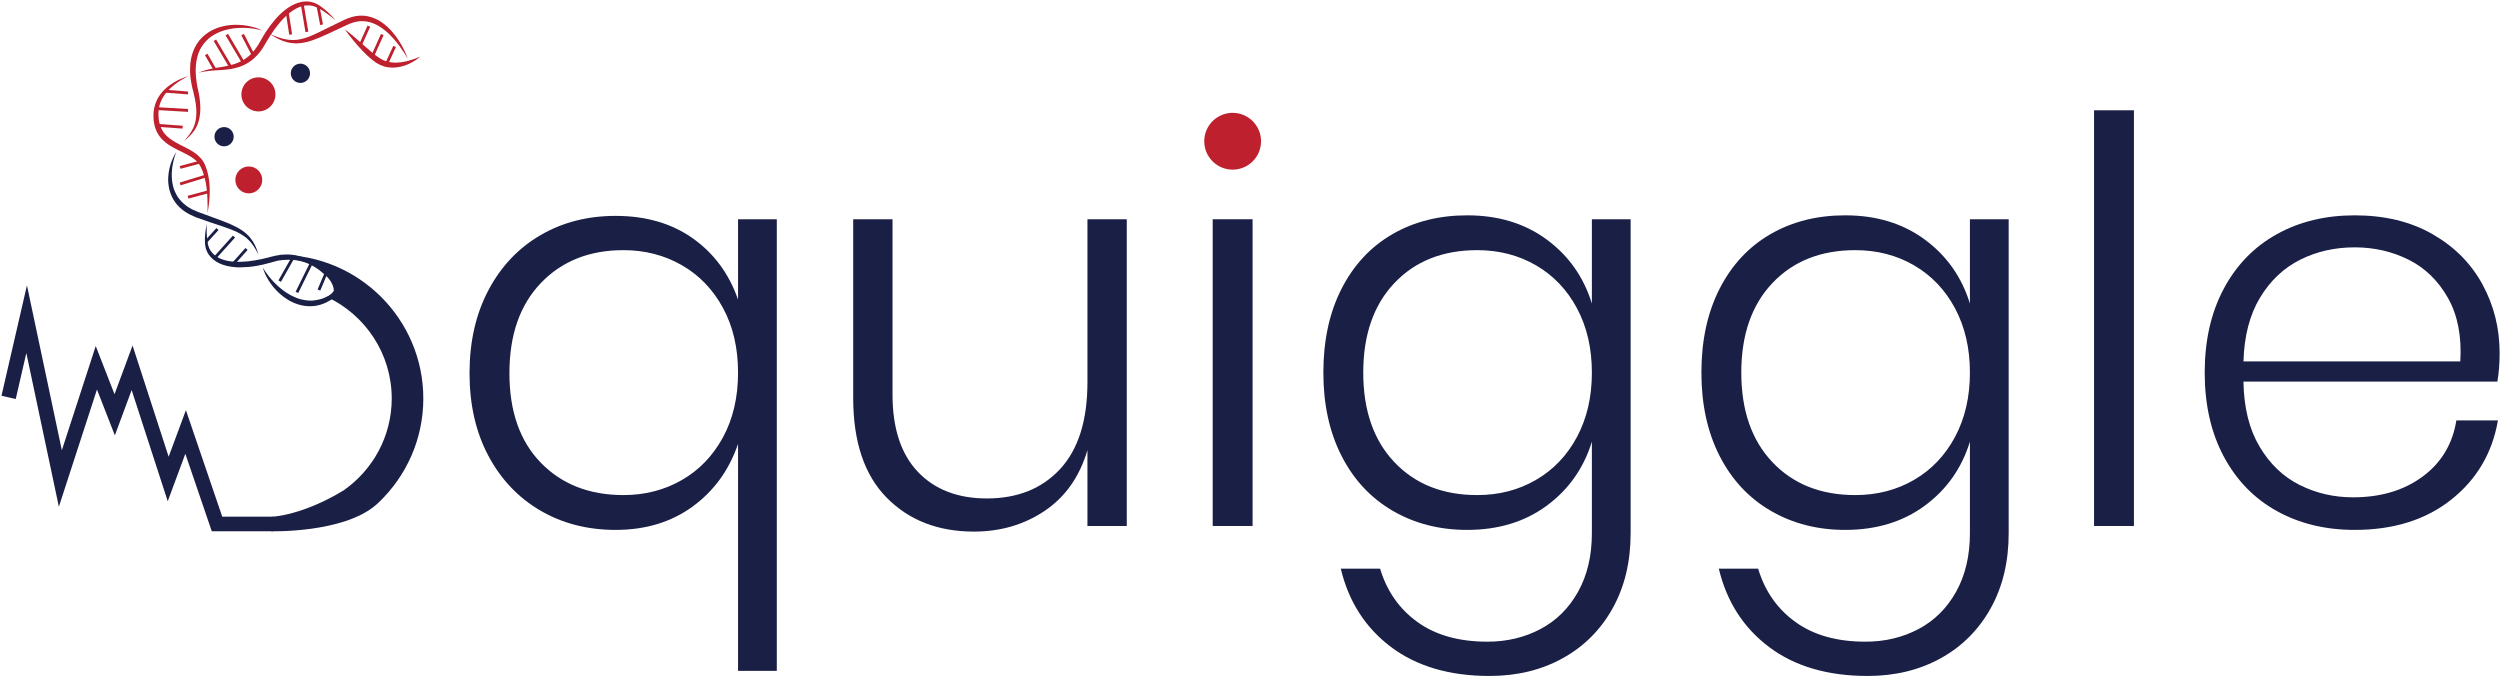
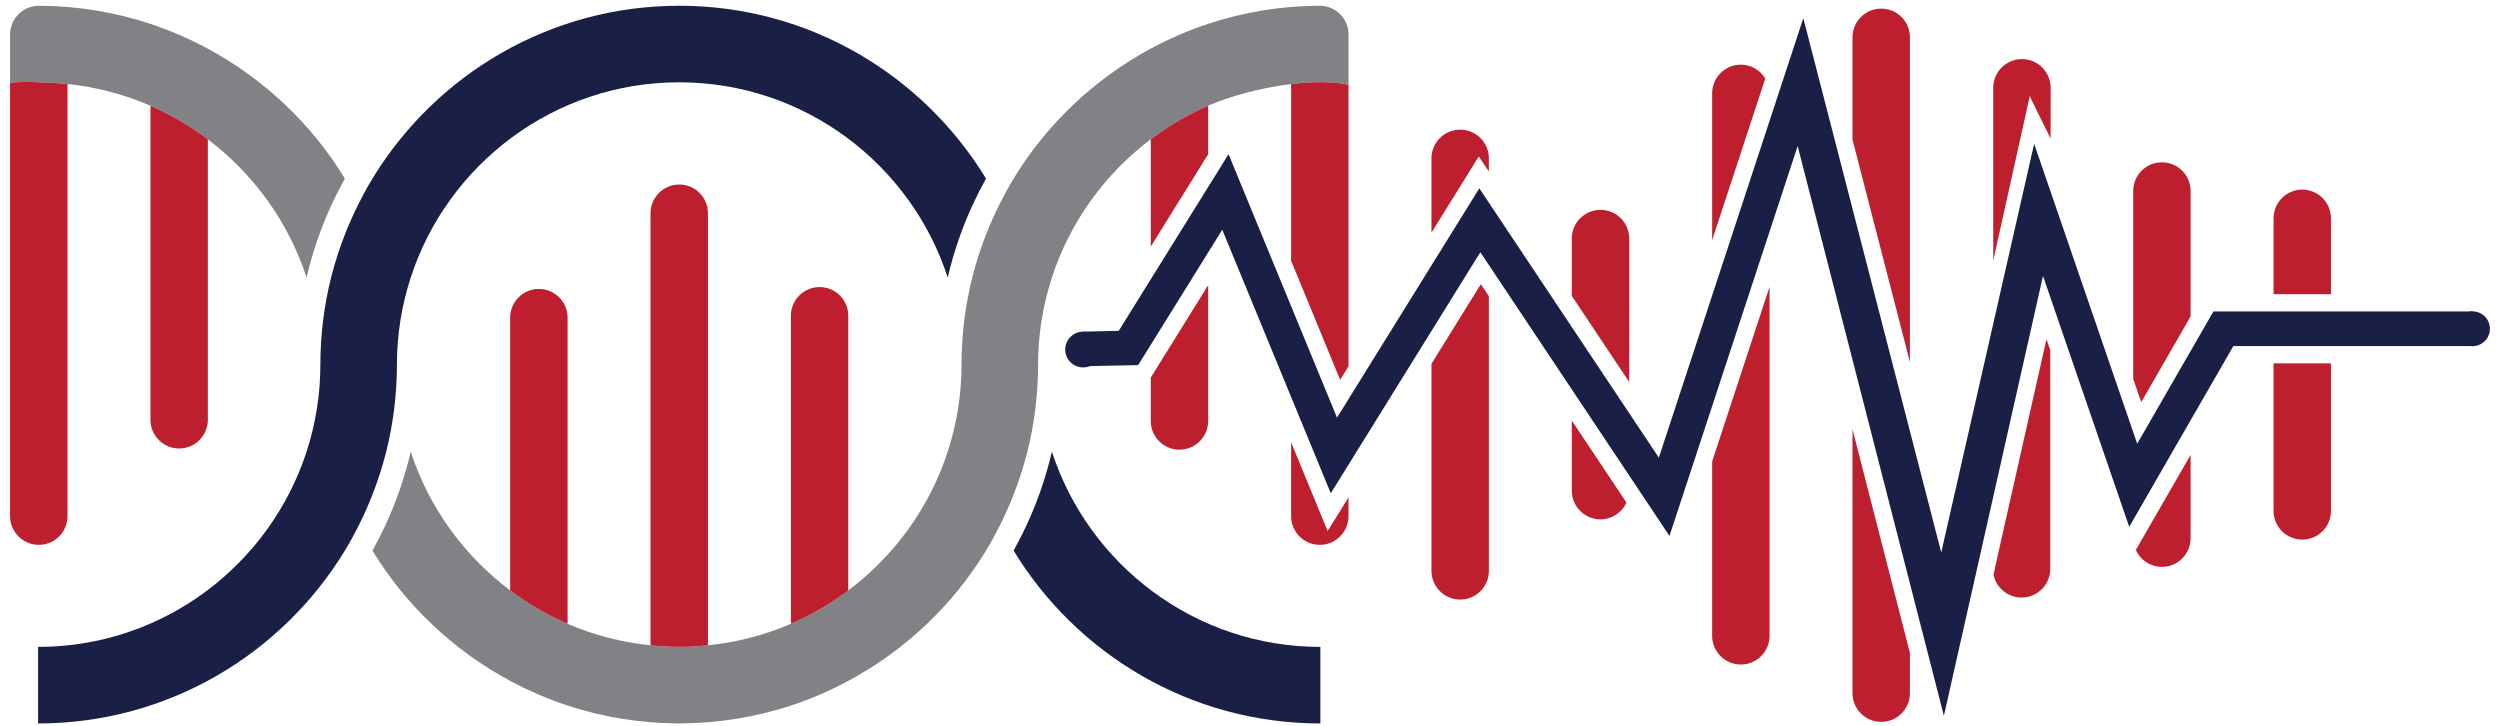
- <svg xmlns="http://www.w3.org/2000/svg" width="513px" height="139px" viewBox="0 0 513 139" version="1.1">
+ <svg xmlns="http://www.w3.org/2000/svg" width="217px" height="63px" viewBox="0 0 217 63" version="1.1">
  <defs />
  <g id="Page-1" stroke="none" stroke-width="1" fill="none" fill-rule="evenodd">
-     <g id="Clipped" transform="translate(-83, -160)">
-       <g id="Group" transform="translate(83, 160)">
-         <path d="M110.988,58.076 C106.682,62.571 104.533,68.737 104.533,76.576 C104.533,84.414 106.682,90.544 110.988,94.962 C115.29,99.381 120.938,101.589 127.932,101.589 C132.312,101.589 136.289,100.571 139.861,98.534 C143.435,96.5 146.259,93.579 148.335,89.774 C150.41,85.972 151.447,81.532 151.447,76.461 C151.447,71.389 150.41,66.949 148.335,63.146 C146.259,59.342 143.435,56.424 139.861,54.387 C136.289,52.351 132.312,51.332 127.932,51.332 C120.938,51.332 115.29,53.58 110.988,58.076 Z M142.168,48.911 C146.508,51.985 149.602,56.174 151.447,61.474 L151.447,44.992 L159.4,44.992 L159.4,137.668 L151.447,137.668 L151.447,91.099 C149.602,96.481 146.49,100.765 142.111,103.953 C137.73,107.142 132.465,108.736 126.318,108.736 C120.555,108.736 115.406,107.411 110.872,104.76 C106.338,102.108 102.783,98.362 100.211,93.52 C97.634,88.679 96.348,83.031 96.348,76.576 C96.348,70.121 97.634,64.454 100.211,59.572 C102.783,54.694 106.338,50.928 110.872,48.277 C115.406,45.625 120.555,44.3 126.318,44.3 C132.543,44.3 137.825,45.838 142.168,48.911 Z" id="Shape" fill="#1A1F46" />
-         <path d="M231.213,44.992 L231.213,107.93 L223.143,107.93 L223.143,92.368 C221.529,97.825 218.608,101.975 214.383,104.817 C210.156,107.661 205.315,109.082 199.859,109.082 C192.483,109.082 186.506,106.757 181.934,102.108 C177.361,97.459 175.076,90.638 175.076,81.647 L175.076,44.992 L183.145,44.992 L183.145,80.957 C183.145,87.873 184.875,93.158 188.332,96.805 C191.79,100.456 196.516,102.281 202.51,102.281 C208.811,102.281 213.824,100.263 217.553,96.228 C221.278,92.194 223.143,86.26 223.143,78.421 L223.143,44.992 L231.213,44.992 Z" id="Shape" fill="#1A1F46" />
-         <polygon id="Shape" fill="#1A1F46" points="257.03 107.93 248.846 107.93 248.846 44.992 257.03 44.992" />
-         <path d="M286.136,58.076 C281.871,62.571 279.739,68.699 279.739,76.461 C279.739,84.223 281.871,90.349 286.136,94.846 C290.401,99.341 296.067,101.589 303.137,101.589 C307.594,101.589 311.611,100.553 315.184,98.476 C318.757,96.403 321.561,93.463 323.598,89.659 C325.633,85.855 326.653,81.456 326.653,76.461 C326.653,71.467 325.633,67.066 323.598,63.262 C321.561,59.459 318.757,56.517 315.184,54.443 C311.611,52.369 307.594,51.332 303.137,51.332 C296.067,51.332 290.401,53.58 286.136,58.076 Z M317.373,49.141 C321.869,52.447 324.961,56.826 326.653,62.283 L326.653,44.992 L334.606,44.992 L334.606,109.427 C334.606,115.265 333.377,120.396 330.916,124.816 C328.457,129.234 325.039,132.654 320.658,135.074 C316.278,137.496 311.282,138.707 305.674,138.707 C297.449,138.707 290.707,136.725 285.444,132.77 C280.18,128.81 276.742,123.45 275.127,116.689 L283.197,116.689 C284.578,121.3 287.133,124.95 290.862,127.639 C294.588,130.329 299.371,131.673 305.213,131.673 C309.207,131.673 312.838,130.81 316.106,129.081 C319.369,127.352 321.945,124.797 323.828,121.416 C325.71,118.032 326.653,114.038 326.653,109.427 L326.653,90.639 C324.961,96.096 321.869,100.476 317.373,103.779 C312.878,107.085 307.441,108.736 301.063,108.736 C295.375,108.736 290.285,107.431 285.789,104.817 C281.294,102.205 277.797,98.46 275.301,93.579 C272.801,88.699 271.553,82.993 271.553,76.461 C271.553,69.851 272.801,64.109 275.301,59.227 C277.797,54.348 281.275,50.622 285.732,48.047 C290.188,45.472 295.299,44.185 301.063,44.185 C307.441,44.185 312.878,45.838 317.373,49.141 Z" id="Shape" fill="#1A1F46" />
-         <path d="M363.709,58.076 C359.444,62.571 357.313,68.699 357.313,76.461 C357.313,84.223 359.444,90.349 363.709,94.846 C367.975,99.341 373.641,101.589 380.712,101.589 C385.168,101.589 389.184,100.553 392.757,98.476 C396.33,96.403 399.135,93.463 401.172,89.659 C403.207,85.855 404.227,81.456 404.227,76.461 C404.227,71.467 403.207,67.066 401.172,63.262 C399.135,59.459 396.33,56.517 392.757,54.443 C389.184,52.369 385.168,51.332 380.712,51.332 C373.641,51.332 367.975,53.58 363.709,58.076 Z M394.947,49.141 C399.442,52.447 402.535,56.826 404.227,62.283 L404.227,44.992 L412.18,44.992 L412.18,109.427 C412.18,115.265 410.949,120.396 408.491,124.816 C406.03,129.234 402.612,132.654 398.232,135.074 C393.852,137.496 388.855,138.707 383.248,138.707 C375.024,138.707 368.28,136.725 363.018,132.77 C357.754,128.81 354.314,123.45 352.701,116.689 L360.77,116.689 C362.153,121.3 364.707,124.95 368.436,127.639 C372.162,130.329 376.945,131.673 382.785,131.673 C386.781,131.673 390.412,130.81 393.68,129.081 C396.944,127.352 399.519,124.797 401.402,121.416 C403.284,118.032 404.227,114.038 404.227,109.427 L404.227,90.639 C402.535,96.096 399.442,100.476 394.947,103.779 C390.452,107.085 385.014,108.736 378.637,108.736 C372.949,108.736 367.859,107.431 363.363,104.817 C358.869,102.205 355.371,98.46 352.873,93.579 C350.376,88.699 349.128,82.993 349.128,76.461 C349.128,69.851 350.376,64.109 352.873,59.227 C355.371,54.348 358.848,50.622 363.307,48.047 C367.762,45.472 372.873,44.185 378.637,44.185 C385.014,44.185 390.452,45.838 394.947,49.141 Z" id="Shape" fill="#1A1F46" />
-         <polygon id="Shape" fill="#1A1F46" points="437.883 107.93 429.699 107.93 429.699 22.631 437.883 22.631" />
-         <path d="M472.002,53.291 C468.619,54.982 465.873,57.577 463.76,61.072 C461.646,64.568 460.512,68.93 460.359,74.154 L504.854,74.154 C505.16,69.008 504.315,64.665 502.317,61.13 C500.318,57.596 497.629,54.982 494.249,53.291 C490.865,51.602 487.178,50.756 483.184,50.756 C479.109,50.756 475.383,51.602 472.002,53.291 Z M497.131,97.786 C500.973,94.942 503.277,91.1 504.047,86.26 L512.576,86.26 C511.424,92.944 508.234,98.362 503.01,102.512 C497.783,106.661 491.174,108.736 483.184,108.736 C477.188,108.736 471.867,107.45 467.219,104.874 C462.568,102.301 458.937,98.574 456.326,93.692 C453.713,88.814 452.406,83.071 452.406,76.461 C452.406,69.852 453.713,64.109 456.326,59.228 C458.937,54.349 462.568,50.622 467.219,48.047 C471.867,45.473 477.188,44.186 483.184,44.186 C489.33,44.186 494.652,45.473 499.148,48.047 C503.643,50.622 507.061,54.061 509.406,58.364 C511.75,62.668 512.922,67.355 512.922,72.427 C512.922,74.577 512.768,76.539 512.461,78.306 L460.359,78.306 C460.436,83.607 461.531,88.044 463.645,91.619 C465.758,95.191 468.504,97.825 471.887,99.515 C475.268,101.206 478.918,102.05 482.836,102.05 C488.523,102.05 493.287,100.63 497.131,97.786 Z" id="Shape" fill="#1A1F46" />
-         <path d="M55.376,6.964 C55.376,6.964 55.496,7.015 55.723,7.11 C55.949,7.199 56.275,7.36 56.703,7.51 C56.914,7.584 57.15,7.668 57.405,7.758 C57.665,7.829 57.946,7.906 58.248,7.988 C58.548,8.067 58.877,8.1 59.215,8.162 C59.559,8.174 59.914,8.233 60.288,8.207 C61.035,8.211 61.83,8.022 62.652,7.783 C63.477,7.536 64.316,7.136 65.191,6.744 C66.929,5.904 68.787,4.947 70.684,4.061 C71.633,3.611 72.77,3.251 73.882,3.209 C75,3.151 76.097,3.432 77.045,3.853 C78.005,4.273 78.805,4.881 79.49,5.506 C80.178,6.129 80.74,6.797 81.215,7.438 C82.168,8.719 82.766,9.899 83.148,10.733 C83.526,11.569 83.684,12.07 83.684,12.07 C83.684,12.07 83.434,11.609 82.941,10.844 C82.447,10.082 81.713,9.01 80.691,7.865 C79.666,6.742 78.334,5.495 76.637,4.807 C75.793,4.465 74.868,4.297 73.936,4.347 C72.99,4.402 72.107,4.686 71.18,5.13 C70.236,5.559 69.299,6.002 68.372,6.443 C67.449,6.887 66.521,7.298 65.613,7.69 C64.697,8.068 63.796,8.416 62.887,8.627 C61.983,8.838 61.092,8.961 60.273,8.88 C59.865,8.868 59.48,8.779 59.117,8.72 C58.764,8.613 58.423,8.537 58.119,8.419 C57.818,8.295 57.535,8.192 57.28,8.074 C57.033,7.945 56.805,7.826 56.6,7.719 C56.188,7.511 55.905,7.29 55.692,7.166 C55.485,7.034 55.376,6.964 55.376,6.964 Z" id="Shape" fill="#BE202E" />
-         <path d="M37.766,28.982 C37.766,28.982 38.122,28.552 38.711,27.793 C38.998,27.41 39.328,26.931 39.616,26.349 C39.905,25.764 40.114,25.06 40.219,24.275 C40.317,23.488 40.327,22.621 40.215,21.706 C40.118,20.791 39.92,19.832 39.675,18.847 C39.612,18.601 39.547,18.353 39.481,18.103 L39.424,17.874 L39.385,17.679 L39.307,17.289 C39.192,16.781 39.124,16.201 39.062,15.641 C38.959,14.522 38.977,13.359 39.174,12.208 C39.387,11.063 39.787,9.925 40.435,8.949 C41.069,7.962 41.934,7.166 42.859,6.573 C43.791,5.984 44.791,5.619 45.75,5.392 C46.711,5.16 47.639,5.084 48.489,5.086 C49.338,5.085 50.111,5.171 50.784,5.291 C51.457,5.417 52.033,5.562 52.496,5.719 C52.961,5.867 53.315,6.013 53.551,6.121 C53.789,6.226 53.915,6.283 53.915,6.283 C53.915,6.283 53.782,6.248 53.531,6.181 C53.283,6.111 52.909,6.035 52.439,5.947 C51.969,5.853 51.389,5.793 50.729,5.738 C50.067,5.697 49.321,5.698 48.516,5.763 C46.916,5.902 45.043,6.347 43.428,7.439 C42.628,7.99 41.936,8.718 41.395,9.561 C40.848,10.405 40.514,11.397 40.332,12.418 C40.145,13.44 40.113,14.502 40.196,15.545 C40.254,16.064 40.287,16.559 40.385,17.095 L40.448,17.489 L40.479,17.683 L40.481,17.696 C40.491,17.738 40.47,17.653 40.475,17.666 L40.479,17.69 L40.491,17.74 L40.512,17.837 C40.57,18.099 40.627,18.358 40.684,18.616 C40.809,19.127 40.874,19.647 40.958,20.147 C41.008,20.656 41.079,21.15 41.09,21.639 C41.156,22.613 41.064,23.554 40.881,24.395 C40.702,25.239 40.385,25.98 40.009,26.566 C39.637,27.157 39.227,27.597 38.889,27.947 C38.544,28.293 38.254,28.541 38.063,28.715 C37.87,28.888 37.766,28.982 37.766,28.982 Z" id="Shape" fill="#BE202E" />
-         <path d="M53.027,52.264 C53.027,52.264 52.972,52.156 52.869,51.95 C52.759,51.748 52.625,51.433 52.399,51.076 C52.194,50.707 51.904,50.284 51.545,49.828 C51.346,49.616 51.167,49.367 50.916,49.16 C50.799,49.051 50.678,48.939 50.555,48.825 C50.422,48.722 50.285,48.618 50.144,48.511 C49.574,48.1 48.91,47.723 48.157,47.399 C47.414,47.064 46.59,46.778 45.731,46.479 C44.865,46.19 43.969,45.891 43.06,45.588 C42.146,45.278 41.219,44.955 40.294,44.623 C39.779,44.402 39.384,44.233 38.922,44.008 L38.238,43.602 C38.009,43.469 37.787,43.33 37.593,43.16 L36.995,42.68 C36.804,42.51 36.642,42.309 36.467,42.127 C36.101,41.774 35.856,41.327 35.57,40.93 C35.096,40.069 34.757,39.172 34.632,38.293 C34.545,37.86 34.534,37.428 34.506,37.018 C34.529,36.606 34.506,36.208 34.567,35.832 C34.611,35.456 34.648,35.098 34.734,34.763 C34.799,34.426 34.881,34.114 34.976,33.824 C35.058,33.532 35.147,33.262 35.252,33.02 C35.346,32.776 35.432,32.553 35.531,32.36 C35.709,31.963 35.879,31.669 36,31.473 C36.115,31.274 36.177,31.168 36.177,31.168 C36.177,31.168 36.135,31.284 36.056,31.5 C36.017,31.608 35.97,31.741 35.914,31.896 C35.865,32.055 35.812,32.237 35.751,32.442 C35.683,32.643 35.634,32.872 35.578,33.121 C35.516,33.368 35.457,33.636 35.416,33.928 C35.359,34.215 35.318,34.523 35.297,34.849 C35.256,35.172 35.248,35.515 35.244,35.869 C35.217,36.225 35.279,36.593 35.294,36.971 C35.357,37.344 35.386,37.735 35.494,38.118 C35.661,38.901 36.027,39.653 36.453,40.383 C36.945,41.076 37.533,41.733 38.273,42.248 C38.444,42.397 38.633,42.51 38.827,42.616 L39.398,42.951 C39.811,43.149 40.321,43.356 40.703,43.518 C41.614,43.86 42.528,44.193 43.433,44.514 C44.34,44.835 45.226,45.17 46.09,45.507 C46.953,45.838 47.779,46.203 48.543,46.612 C49.312,47 49.998,47.481 50.569,47.988 C51.155,48.483 51.573,49.057 51.909,49.567 C52.232,50.088 52.457,50.57 52.611,50.979 C52.79,51.375 52.853,51.707 52.925,51.926 C52.992,52.147 53.027,52.264 53.027,52.264 Z" id="Shape" fill="#1A1F46" />
-         <path d="M71.977,56.722 C71.977,56.722 71.809,57.049 71.501,57.611 C71.34,57.887 71.125,58.217 70.874,58.594 C70.6,58.951 70.311,59.377 69.921,59.782 C69.737,59.994 69.536,60.205 69.311,60.412 C69.096,60.629 68.854,60.832 68.594,61.03 C68.088,61.442 67.492,61.809 66.838,62.121 C66.176,62.414 65.451,62.655 64.686,62.765 C63.922,62.871 63.131,62.855 62.358,62.743 C61.586,62.618 60.838,62.382 60.148,62.071 C59.454,61.765 58.819,61.369 58.246,60.95 C57.101,60.098 56.205,59.116 55.563,58.2 C55.231,57.748 54.973,57.306 54.758,56.907 C54.541,56.511 54.376,56.154 54.258,55.854 C54.128,55.557 54.055,55.315 54.001,55.151 C53.948,54.987 53.919,54.901 53.919,54.901 C53.919,54.901 53.968,54.978 54.059,55.123 C54.147,55.271 54.286,55.48 54.464,55.742 C54.637,56.007 54.87,56.315 55.137,56.662 C55.407,57.006 55.723,57.383 56.088,57.772 C56.451,58.164 56.87,58.56 57.325,58.96 C57.78,59.362 58.297,59.731 58.836,60.096 C59.381,60.459 59.985,60.754 60.6,61.025 C61.219,61.293 61.876,61.482 62.543,61.578 C63.207,61.689 63.883,61.717 64.541,61.637 C65.194,61.545 65.834,61.401 66.432,61.168 C67.018,60.916 67.588,60.651 68.084,60.315 C68.211,60.233 68.336,60.153 68.458,60.073 C68.575,59.985 68.691,59.898 68.803,59.813 C69.039,59.651 69.253,59.476 69.452,59.298 C69.866,58.961 70.207,58.606 70.53,58.308 C70.822,57.985 71.098,57.717 71.31,57.478 C71.727,56.993 71.977,56.722 71.977,56.722 Z" id="Shape" fill="#1A1F46" />
-         <path d="M42.395,45.984 C42.395,45.984 42.401,46.49 42.411,47.376 C42.417,47.816 42.438,48.351 42.491,48.954 C42.56,49.55 42.645,50.234 42.908,50.881 C42.982,51.025 43.057,51.171 43.133,51.322 C43.249,51.481 43.369,51.644 43.488,51.808 C43.744,52.09 43.98,52.336 44.319,52.569 C44.962,53.029 45.77,53.329 46.639,53.515 C47.51,53.703 48.451,53.752 49.41,53.724 C50.37,53.693 51.348,53.601 52.319,53.423 C53.293,53.261 54.261,53.06 55.206,52.8 L55.558,52.706 L55.938,52.611 C56.177,52.556 56.416,52.502 56.654,52.449 C57.147,52.364 57.674,52.271 58.165,52.248 C59.153,52.152 60.123,52.27 61.01,52.46 C61.903,52.645 62.7,52.99 63.385,53.367 C64.08,53.736 64.648,54.174 65.123,54.585 C65.602,54.99 65.971,55.394 66.267,55.726 C66.565,56.058 66.776,56.338 66.92,56.527 C67.061,56.718 67.138,56.82 67.138,56.82 C67.138,56.82 66.776,56.463 66.104,55.892 C65.767,55.611 65.352,55.279 64.849,54.943 C64.346,54.607 63.76,54.259 63.087,53.974 C62.415,53.687 61.662,53.443 60.844,53.324 C60.027,53.209 59.153,53.167 58.255,53.283 C58.029,53.295 57.811,53.339 57.59,53.38 C57.367,53.427 57.156,53.445 56.918,53.513 C56.453,53.64 55.981,53.768 55.505,53.898 C54.535,54.179 53.529,54.406 52.514,54.586 C51.495,54.757 50.456,54.843 49.427,54.861 C48.401,54.884 47.374,54.765 46.404,54.525 C45.433,54.285 44.515,53.863 43.783,53.263 C43.422,52.979 43.083,52.597 42.833,52.242 C42.729,52.066 42.627,51.894 42.526,51.724 C42.413,51.477 42.352,51.312 42.274,51.109 C42.033,50.319 42.039,49.595 42.042,48.968 C42.059,48.341 42.122,47.804 42.178,47.362 C42.232,46.92 42.295,46.578 42.333,46.343 C42.375,46.109 42.395,45.984 42.395,45.984 Z" id="Shape" fill="#1A1F46" />
-         <path d="M38.689,15.592 C38.689,15.592 38.176,15.838 37.335,16.339 C36.501,16.843 35.31,17.617 34.241,18.852 C33.713,19.469 33.237,20.211 32.918,21.059 C32.6,21.901 32.463,22.882 32.526,23.83 C32.549,24.094 32.571,24.36 32.595,24.626 C32.608,24.903 32.705,25.102 32.752,25.346 L32.836,25.696 C32.868,25.813 32.933,25.924 32.979,26.039 C33.088,26.26 33.146,26.51 33.292,26.715 C33.766,27.594 34.551,28.292 35.458,28.856 C36.356,29.436 37.365,29.903 38.364,30.423 C39.362,30.938 40.368,31.545 41.153,32.409 C41.553,32.838 41.846,33.334 42.079,33.868 C42.167,34.108 42.254,34.343 42.34,34.576 L42.465,34.926 L42.561,35.301 C42.687,35.797 42.817,36.278 42.865,36.74 C42.897,36.972 42.928,37.199 42.96,37.423 C42.981,37.647 42.988,37.867 43.002,38.082 C43.034,38.512 43.052,38.923 43.037,39.315 C43.03,39.704 43.03,40.074 42.999,40.42 C42.961,41.113 42.891,41.71 42.829,42.201 C42.778,42.694 42.699,43.076 42.664,43.338 C42.622,43.6 42.599,43.74 42.599,43.74 C42.599,43.74 42.598,43.175 42.595,42.188 C42.592,41.696 42.58,41.099 42.546,40.417 C42.542,40.077 42.502,39.716 42.467,39.337 C42.444,38.957 42.397,38.562 42.33,38.153 C42.298,37.947 42.274,37.738 42.235,37.526 C42.188,37.317 42.139,37.105 42.089,36.887 C42.008,36.447 41.868,36.024 41.729,35.59 L41.627,35.261 L41.481,34.922 C41.381,34.695 41.28,34.463 41.178,34.231 C40.969,33.856 40.733,33.444 40.391,33.115 C39.733,32.428 38.811,31.931 37.845,31.436 C36.874,30.943 35.825,30.479 34.821,29.846 C33.829,29.216 32.875,28.362 32.299,27.27 C32.129,27.014 32.051,26.717 31.928,26.442 C31.877,26.299 31.811,26.166 31.776,26.018 L31.681,25.571 C31.631,25.28 31.536,24.965 31.532,24.703 C31.519,24.435 31.506,24.168 31.493,23.905 C31.449,22.746 31.688,21.674 32.107,20.726 C32.52,19.779 33.124,19.004 33.749,18.393 C34.374,17.774 35.028,17.315 35.623,16.948 C36.223,16.59 36.77,16.324 37.228,16.131 C37.684,15.933 38.054,15.803 38.304,15.721 C38.555,15.637 38.689,15.592 38.689,15.592 Z" id="Shape" fill="#BE202E" />
-         <path d="M68.891,4.169 C68.891,4.169 68.467,3.819 67.707,3.242 C67.329,2.951 66.859,2.615 66.315,2.247 C65.763,1.899 65.121,1.514 64.399,1.279 C64.32,1.258 64.196,1.215 64.15,1.205 C64.047,1.189 63.942,1.172 63.836,1.155 L63.518,1.106 C63.416,1.096 63.325,1.106 63.227,1.106 C63.035,1.106 62.841,1.098 62.631,1.139 C62.424,1.166 62.215,1.19 62.008,1.261 C61.173,1.481 60.354,1.944 59.578,2.527 C58.801,3.113 58.086,3.85 57.409,4.643 C56.735,5.439 56.103,6.299 55.526,7.201 C55.242,7.653 54.946,8.1 54.684,8.566 L54.266,9.281 L53.842,9.971 C53.214,10.925 52.437,11.764 51.577,12.421 C50.714,13.086 49.748,13.54 48.811,13.82 C47.873,14.111 46.964,14.236 46.137,14.315 C45.31,14.395 44.557,14.418 43.897,14.459 C43.241,14.498 42.672,14.586 42.193,14.639 C41.252,14.8 40.715,14.893 40.715,14.893 C40.715,14.893 41.238,14.717 42.151,14.407 C42.612,14.293 43.176,14.12 43.843,14.01 C44.498,13.901 45.238,13.777 46.045,13.644 C46.839,13.496 47.684,13.301 48.527,12.988 C49.37,12.676 50.192,12.212 50.936,11.604 C51.686,10.992 52.314,10.218 52.87,9.379 L53.285,8.684 L53.68,7.988 C53.944,7.502 54.245,7.033 54.539,6.56 C55.15,5.627 55.825,4.732 56.551,3.898 C57.274,3.059 58.09,2.313 58.968,1.691 C59.842,1.07 60.816,0.604 61.813,0.406 C62.059,0.342 62.311,0.324 62.559,0.31 C62.799,0.279 63.056,0.295 63.307,0.324 C63.428,0.336 63.557,0.344 63.669,0.363 L63.983,0.441 C64.086,0.467 64.188,0.494 64.289,0.519 C64.446,0.565 64.513,0.604 64.627,0.646 C65.444,0.985 66.051,1.465 66.58,1.887 C67.1,2.32 67.522,2.726 67.861,3.067 C68.204,3.407 68.454,3.688 68.627,3.877 C68.799,4.067 68.891,4.169 68.891,4.169 Z" id="Shape" fill="#BE202E" />
-         <path d="M86.236,11.601 C86.236,11.601 86.026,11.807 85.609,12.114 C85.4,12.265 85.142,12.449 84.829,12.626 C84.517,12.811 84.158,13.01 83.741,13.18 C83.33,13.362 82.867,13.532 82.357,13.65 C81.849,13.779 81.295,13.866 80.71,13.874 C80.418,13.891 80.119,13.848 79.814,13.834 C79.512,13.799 79.209,13.727 78.904,13.662 C78.609,13.553 78.304,13.457 78.015,13.329 C77.732,13.172 77.457,13.047 77.166,12.858 L76.465,12.342 C76.23,12.148 75.998,11.954 75.767,11.76 C75.325,11.372 74.918,10.971 74.535,10.576 C73.763,9.79 73.099,9.016 72.543,8.34 C71.429,6.995 70.762,6.026 70.762,6.026 C70.762,6.026 71.715,6.719 73.027,7.868 C73.69,8.433 74.439,9.116 75.25,9.823 C75.644,10.188 76.086,10.525 76.501,10.889 C76.711,11.059 76.924,11.229 77.137,11.399 L77.846,11.897 C78.039,12.026 78.291,12.151 78.508,12.282 C78.743,12.391 78.989,12.473 79.226,12.572 C79.479,12.623 79.723,12.703 79.972,12.752 C80.226,12.778 80.474,12.838 80.728,12.84 C81.23,12.858 81.726,12.852 82.197,12.788 C82.431,12.759 82.662,12.725 82.882,12.678 C83.105,12.64 83.321,12.598 83.525,12.541 C83.935,12.441 84.312,12.329 84.641,12.219 C84.972,12.108 85.261,12.002 85.496,11.911 C85.968,11.727 86.236,11.601 86.236,11.601 Z" id="Shape" fill="#BE202E" />
-         <polygon id="Shape" fill="#BE202E" points="79.569 13.301 79.033 13.056 80.703 9.414 81.239 9.66" />
-         <polygon id="Shape" fill="#BE202E" points="76.837 11.381 76.299 11.14 78.174 6.976 78.711 7.218" />
-         <polygon id="Shape" fill="#BE202E" points="74.084 9.657 73.547 9.416 75.422 5.252 75.96 5.493" />
-         <polygon id="Shape" fill="#BE202E" points="65.701 5.133 64.972 1.357 65.553 1.244 66.279 5.022" />
-         <polygon id="Shape" fill="#BE202E" points="59.355 7.142 58.627 2.438 59.209 2.348 59.937 7.052" />
-         <polygon id="Shape" fill="#BE202E" points="62.682 6.599 61.72 0.852 62.303 0.754 63.264 6.501" />
-         <polygon id="Shape" fill="#BE202E" points="51.733 11.504 49.518 7.233 50.042 6.961 52.257 11.233" />
-         <polygon id="Shape" fill="#BE202E" points="49.715 13.063 46.285 7.247 46.795 6.948 50.223 12.764" />
-         <polygon id="Shape" fill="#BE202E" points="47.273 14.226 43.844 8.409 44.351 8.11 47.781 13.926" />
-         <polygon id="Shape" fill="#BE202E" points="43.843 14.422 42.059 11.315 42.571 11.021 44.354 14.129" />
-         <polygon id="Shape" fill="#BE202E" points="38.559 19.368 33.705 18.996 33.748 18.408 38.604 18.781" />
-         <polygon id="Shape" fill="#BE202E" points="38.565 22.954 32.227 22.582 32.261 21.993 38.599 22.366" />
-         <polygon id="Shape" fill="#BE202E" points="37.455 26.387 32.224 26.014 32.265 25.427 37.498 25.799" />
-         <polygon id="Shape" fill="#BE202E" points="37.036 34.636 36.885 34.067 41.094 32.942 41.246 33.511" />
-         <polygon id="Shape" fill="#BE202E" points="38.658 40.75 38.506 40.18 42.716 39.055 42.867 39.623" />
-         <polygon id="Shape" fill="#BE202E" points="37.048 38.022 36.874 37.46 42.242 35.816 42.414 36.38" />
-         <polygon id="Shape" fill="#1A1F46" points="42.52 49.756 42.083 49.36 44.405 46.801 44.842 47.197" />
-         <polygon id="Shape" fill="#1A1F46" points="48.01 54.408 47.573 54.015 50.371 50.891 50.811 51.285" />
-         <polygon id="Shape" fill="#1A1F46" points="44.279 53.13 43.842 52.735 47.793 48.35 48.231 48.744" />
-         <polygon id="Shape" fill="#1A1F46" points="57.65 57.828 57.137 57.538 59.987 52.505 60.5 52.795" />
-         <polygon id="Shape" fill="#1A1F46" points="65.713 59.633 65.17 59.405 66.594 56.023 67.138 56.252" />
-         <polygon id="Shape" fill="#1A1F46" points="61.195 60.124 60.666 59.863 63.514 54.081 64.044 54.342" />
-         <path d="M56.522,19.369 C56.522,21.298 54.958,22.862 53.028,22.862 C51.098,22.862 49.534,21.298 49.534,19.369 C49.534,17.439 51.098,15.874 53.028,15.874 C54.958,15.874 56.522,17.439 56.522,19.369 Z" id="Shape" fill="#BE202E" />
-         <path d="M258.766,28.984 C258.766,32.201 256.157,34.81 252.938,34.81 C249.72,34.81 247.111,32.201 247.111,28.984 C247.111,25.766 249.72,23.155 252.938,23.155 C256.157,23.155 258.766,25.766 258.766,28.984 Z" id="Shape" fill="#BE202E" />
-         <path d="M47.954,28.051 C47.954,29.143 47.071,30.028 45.979,30.028 C44.888,30.028 44.003,29.143 44.003,28.051 C44.003,26.96 44.888,26.075 45.979,26.075 C47.071,26.075 47.954,26.96 47.954,28.051 Z" id="Shape" fill="#1A1F46" />
-         <path d="M63.622,15.04 C63.622,16.132 62.736,17.017 61.644,17.017 C60.554,17.017 59.669,16.132 59.669,15.04 C59.669,13.949 60.554,13.063 61.644,13.063 C62.736,13.063 63.622,13.949 63.622,15.04 Z" id="Shape" fill="#1A1F46" />
-         <path d="M53.813,36.919 C53.813,38.443 52.577,39.682 51.051,39.682 C49.526,39.682 48.29,38.443 48.29,36.919 C48.29,35.395 49.526,34.158 51.051,34.158 C52.577,34.158 53.813,35.395 53.813,36.919 Z" id="Shape" fill="#BE202E" />
-         <path d="M66.926,56.598 C67.547,57.202 68.436,58.287 68.508,59.633 C68.508,59.633 68.093,60.408 67.115,60.949 C74.944,64.618 80.382,72.57 80.382,81.774 C80.382,89.521 76.522,96.373 70.63,100.538 L70.646,100.543 C62,105.833 55.848,106.024 55.848,106.024 L55.666,109.018 C55.666,109.018 70.416,109.416 77.123,103.636 C77.147,103.616 77.168,103.595 77.192,103.575 C77.379,103.41 77.565,103.243 77.744,103.068 C83.362,97.7 86.865,90.139 86.865,81.774 C86.865,65.522 73.645,52.301 57.395,52.301 L57.395,53.417 C62.305,52.688 65.749,55.184 66.926,56.598 Z" id="Shape" fill="#1A1F46" />
-         <polygon id="Shape" fill="#1A1F46" points="56.084 109.018 43.455 109.018 38.031 93.115 34.42 102.858 27.014 80.039 23.569 89.341 19.9 79.926 12.078 103.978 5.404 72.447 3.229 81.882 0.307 81.208 5.529 58.55 12.691 92.39 19.645 71.01 23.498 80.896 27.201 70.897 34.607 93.719 38.149 84.165 45.602 106.018 56.084 106.018" />
-       </g>
+     <g>
+       <path d="M108.314,3.276 C108.344,3.269 108.374,3.26 108.404,3.254 C108.374,3.26 108.344,3.269 108.314,3.276 M106.618,6.309 C107.162,6.136 107.716,5.986 108.275,5.847 C107.716,5.985 107.162,6.137 106.618,6.309 M108.379,5.819 C109.579,5.526 110.811,5.322 112.069,5.202 C110.811,5.322 109.581,5.53 108.379,5.819 M106.632,3.7 C106.037,3.872 105.45,4.058 104.87,4.265 C105.45,4.058 106.037,3.87 106.632,3.7 M114.612,0.504 L114.609,0.499 C114.594,0.499 114.582,0.5 114.569,0.5 C114.564,0.5 114.562,0.499 114.559,0.499 C114.555,0.499 114.552,0.5 114.546,0.5 C111.168,0.506 107.918,1.061 104.87,2.067 C103.135,2.64 101.471,3.366 99.885,4.22 C94.989,6.86 90.865,10.76 87.981,15.501 C87.55,16.206 87.156,16.934 86.784,17.674 C86.374,18.486 86.001,19.318 85.662,20.168 C85.168,21.411 84.746,22.689 84.412,24.004 C83.793,26.451 83.46,29.01 83.46,31.646 C83.46,34.286 83.037,36.825 82.261,39.206 C80.683,44.059 77.627,48.247 73.63,51.249 C72.099,52.399 70.428,53.376 68.648,54.147 C66.403,55.118 63.98,55.753 61.45,56.01 C60.629,56.094 59.8,56.151 58.958,56.151 C58.115,56.151 57.286,56.094 56.465,56.01 C53.934,55.753 51.513,55.118 49.267,54.147 C47.486,53.376 45.816,52.399 44.283,51.249 C40.288,48.247 37.23,44.059 35.653,39.206 C35.391,40.325 35.075,41.422 34.703,42.497 C34.336,43.551 33.919,44.583 33.455,45.587 C33.105,46.339 32.73,47.073 32.33,47.794 C35.224,52.549 39.364,56.46 44.283,59.1 C45.87,59.95 47.533,60.672 49.267,61.243 C52.264,62.225 55.459,62.77 58.778,62.79 C58.837,62.794 58.895,62.807 58.958,62.807 C59.02,62.807 59.078,62.794 59.138,62.79 C62.456,62.77 65.65,62.225 68.648,61.243 C70.382,60.672 72.046,59.95 73.63,59.1 C78.55,56.46 82.692,52.549 85.585,47.794 C86.014,47.087 86.41,46.36 86.784,45.62 C87.194,44.807 87.567,43.973 87.906,43.122 C88.4,41.881 88.82,40.606 89.153,39.296 C89.773,36.846 90.106,34.286 90.106,31.646 C90.106,29.009 90.529,26.47 91.305,24.088 C92.876,19.255 95.915,15.084 99.885,12.086 C101.418,10.928 103.088,9.946 104.87,9.171 C106.668,8.387 109.388,7.62 112.069,7.294 C113.838,7.078 115.594,7.053 117.052,7.351 L117.052,2.991 C117.052,1.631 115.963,0.531 114.612,0.504" id="Fill-22" fill="#808285" />
+       <path d="M91.305,39.206 C91.042,40.329 90.725,41.429 90.352,42.503 C89.988,43.554 89.573,44.581 89.109,45.581 C88.759,46.335 88.383,47.073 87.981,47.794 C93.451,56.78 103.34,62.796 114.61,62.796 L114.61,56.151 C103.736,56.151 94.498,49.028 91.305,39.206" id="Fill-23" fill="#1A1F46" />
+       <path d="M34.454,31.646 C34.454,29.009 34.878,26.471 35.652,24.087 C38.847,14.265 48.084,7.144 58.957,7.144 C69.831,7.144 79.068,14.265 82.262,24.087 C82.523,22.968 82.841,21.872 83.213,20.797 C83.578,19.742 83.994,18.71 84.461,17.707 C84.809,16.956 85.183,16.22 85.586,15.501 C80.115,6.513 70.225,0.499 58.957,0.499 C47.689,0.499 37.799,6.513 32.329,15.501 C31.9,16.206 31.506,16.934 31.132,17.674 C30.722,18.488 30.348,19.322 30.009,20.172 C29.516,21.413 29.094,22.688 28.762,24 C28.142,26.448 27.808,29.009 27.808,31.646 C27.808,34.286 27.385,36.825 26.611,39.206 C23.416,49.029 14.18,56.151 3.307,56.151 L3.307,62.795 C14.574,62.795 24.465,56.781 29.933,47.794 C30.363,47.087 30.758,46.361 31.132,45.62 C31.541,44.807 31.914,43.977 32.252,43.126 C32.748,41.883 33.17,40.605 33.502,39.291 C34.122,36.844 34.454,34.285 34.454,31.646" id="Fill-24" fill="#1A1F46" />
+       <path d="M3.307,7.144 C3.606,7.144 3.902,7.16 4.198,7.172 C4.516,7.187 4.83,7.206 5.145,7.232 C5.383,7.251 5.622,7.268 5.86,7.292 C8.393,7.556 10.813,8.199 13.059,9.177 C14.84,9.955 16.51,10.938 18.041,12.096 C22.007,15.094 25.041,19.262 26.611,24.088 C26.873,22.966 27.191,21.867 27.564,20.791 C27.928,19.741 28.342,18.714 28.807,17.714 C29.157,16.96 29.532,16.223 29.934,15.501 C27.052,10.765 22.934,6.868 18.041,4.228 C16.456,3.373 14.793,2.646 13.059,2.072 C10.01,1.064 6.759,0.51 3.38,0.501 C3.375,0.501 3.371,0.5 3.368,0.5 C3.366,0.5 3.364,0.501 3.362,0.501 C3.343,0.501 3.325,0.499 3.307,0.499 L3.307,0.506 C1.959,0.54 0.875,1.637 0.875,2.993 L0.875,7.19 C1.391,7.102 2.351,7.102 3.307,7.134 L3.307,7.144 Z" id="Fill-25" fill="#808285" />
+       <path d="M58.957,16.016 C57.581,16.016 56.465,17.132 56.465,18.508 L56.465,56.011 C57.286,56.095 58.115,56.152 58.957,56.152 C59.801,56.152 60.629,56.095 61.449,56.011 L61.449,18.508 C61.449,17.132 60.334,16.016 58.957,16.016" id="Fill-26" fill="#BE1F2E" />
+       <path d="M46.775,25.079 C45.398,25.079 44.283,26.194 44.283,27.57 L44.283,51.249 C45.816,52.399 47.486,53.376 49.267,54.147 L49.267,27.57 C49.267,26.194 48.151,25.079 46.775,25.079" id="Fill-27" fill="#BE1F2E" />
+       <path d="M71.14,24.917 C69.764,24.917 68.649,26.032 68.649,27.408 L68.649,54.147 C70.429,53.376 72.099,52.399 73.631,51.249 L73.631,27.408 C73.631,26.032 72.516,24.917 71.14,24.917" id="Fill-28" fill="#BE1F2E" />
+       <path d="M4.197,7.172 C3.901,7.159 3.605,7.144 3.306,7.144 L3.306,7.134 C2.35,7.102 1.39,7.102 0.875,7.19 L0.875,44.8 C0.875,46.177 1.991,47.292 3.367,47.292 C4.744,47.292 5.859,46.177 5.859,44.8 L5.859,7.292 C5.622,7.268 5.383,7.251 5.144,7.232 C4.865,7.212 4.543,7.191 4.197,7.172" id="Fill-29" fill="#BE1F2E" />
+       <path d="M13.059,36.437 C13.059,37.813 14.174,38.928 15.55,38.928 C16.926,38.928 18.041,37.813 18.041,36.437 L18.041,12.095 C16.51,10.938 14.84,9.954 13.059,9.177 L13.059,36.437 Z" id="Fill-30" fill="#BE1F2E" />
+       <path d="M112.068,38.39 L112.068,44.8 C112.068,46.175 113.183,47.292 114.559,47.292 C115.935,47.292 117.051,46.175 117.051,44.8 L117.051,43.177 L115.241,46.095 L112.068,38.39 Z" id="Fill-31" fill="#BE1F2E" />
+       <path d="M117.052,31.797 L117.052,7.352 C115.594,7.054 113.839,7.078 112.069,7.294 L112.069,22.633 L116.324,32.97 L117.052,31.797 Z" id="Fill-32" fill="#BE1F2E" />
+       <path d="M104.869,9.171 C103.088,9.946 101.418,10.929 99.886,12.086 L99.886,21.404 L104.869,13.388 L104.869,9.171 Z" id="Fill-33" fill="#BE1F2E" />
+       <path d="M99.886,36.542 C99.886,37.917 101.002,39.032 102.377,39.032 C103.754,39.032 104.869,37.917 104.869,36.542 L104.869,24.752 L99.886,32.771 L99.886,36.542 Z" id="Fill-34" fill="#BE1F2E" />
+       <path d="M124.25,31.575 L124.25,49.55 C124.25,50.925 125.365,52.042 126.742,52.042 C128.118,52.042 129.234,50.925 129.234,49.55 L129.234,25.709 L128.538,24.665 L124.25,31.575 Z" id="Fill-35" fill="#BE1F2E" />
+       <path d="M129.234,14.891 L129.234,13.745 C129.234,12.369 128.118,11.253 126.742,11.253 C125.365,11.253 124.25,12.369 124.25,13.745 L124.25,20.198 L128.358,13.578 L129.234,14.891 Z" id="Fill-36" fill="#BE1F2E" />
+       <path d="M141.416,20.707 C141.416,19.331 140.301,18.216 138.924,18.216 C137.548,18.216 136.432,19.331 136.432,20.707 L136.432,25.686 L141.416,33.163 L141.416,20.707 Z" id="Fill-37" fill="#BE1F2E" />
+       <path d="M136.432,42.587 C136.432,43.962 137.548,45.079 138.924,45.079 C139.927,45.079 140.786,44.483 141.181,43.63 L136.432,36.505 L136.432,42.587 Z" id="Fill-38" fill="#BE1F2E" />
+       <path d="M151.106,5.613 C149.73,5.613 148.615,6.728 148.615,8.105 L148.615,20.842 L153.227,6.814 C152.791,6.096 152.007,5.613 151.106,5.613" id="Fill-39" fill="#BE1F2E" />
+       <path d="M148.615,55.19 C148.615,56.565 149.73,57.68 151.106,57.68 C152.482,57.68 153.597,56.565 153.597,55.19 L153.597,24.899 L148.615,40.051 L148.615,55.19 Z" id="Fill-40" fill="#BE1F2E" />
+       <path d="M190.144,27.466 L190.144,16.581 C190.144,15.204 189.03,14.089 187.654,14.089 C186.278,14.089 185.162,15.204 185.162,16.581 L185.162,32.892 L185.856,34.909 L190.144,27.466 Z" id="Fill-41" fill="#BE1F2E" />
+       <path d="M187.653,49.206 C189.029,49.206 190.144,48.089 190.144,46.714 L190.144,39.485 L185.388,47.739 C185.779,48.602 186.644,49.206 187.653,49.206" id="Fill-42" fill="#BE1F2E" />
+       <path d="M202.327,18.949 C202.327,17.573 201.211,16.457 199.836,16.457 C198.459,16.457 197.344,17.573 197.344,18.949 L197.344,25.537 L202.327,25.537 L202.327,18.949 Z" id="Fill-43" fill="#BE1F2E" />
+       <path d="M197.344,44.345 C197.344,45.722 198.459,46.837 199.836,46.837 C201.211,46.837 202.327,45.722 202.327,44.345 L202.327,31.537 L197.344,31.537 L197.344,44.345 Z" id="Fill-44" fill="#BE1F2E" />
+       <polygon id="Fill-45" fill="#1A1F46" points="168.73 62.132 156.037 12.678 144.911 46.519 128.494 21.893 115.511 42.814 106.093 19.942 98.79 31.693 94.052 31.787 94.011 28.787 97.108 28.715 106.638 13.384 116.052 36.251 128.404 16.349 143.987 39.724 156.528 1.582 168.5 47.956 176.564 12.481 185.508 38.515 192.124 27.037 214.615 27.037 214.615 30.037 193.857 30.037 184.815 45.728 177.333 23.951" />
+       <path d="M177.994,12.027 L177.994,7.62 C177.994,6.243 176.879,5.128 175.503,5.128 C174.127,5.128 173.012,6.243 173.012,7.62 L173.012,22.627 L176.187,8.328 C176.144,8.321 177.994,12.027 177.994,12.027" id="Fill-46" fill="#BE1F2E" />
+       <path d="M165.781,3.24 C165.781,1.864 164.665,0.748 163.289,0.748 C161.912,0.748 160.797,1.864 160.797,3.24 L160.797,12.118 L165.781,31.422 L165.781,3.24 Z" id="Fill-47" fill="#BE1F2E" />
+       <path d="M160.797,60.167 C160.797,61.543 161.913,62.659 163.289,62.659 C164.666,62.659 165.781,61.543 165.781,60.167 L165.781,56.679 L160.797,37.258 L160.797,60.167 Z" id="Fill-48" fill="#BE1F2E" />
+       <path d="M173.23,48.985 L173.042,49.921 C173.292,51.032 174.284,51.866 175.47,51.866 C176.847,51.866 177.963,50.749 177.963,49.374 L177.963,30.4 L177.633,29.442 L173.23,48.985 Z" id="Fill-49" fill="#BE1F2E" />
+       <path d="M95.564,30.34 C95.564,31.197 94.87,31.892 94.013,31.892 C93.156,31.892 92.46,31.197 92.46,30.34 C92.46,29.483 93.156,28.787 94.013,28.787 C94.87,28.787 95.564,29.483 95.564,30.34" id="Fill-50" fill="#1A1F46" />
+       <path d="M216.125,28.537 C216.125,29.372 215.449,30.048 214.615,30.048 C213.78,30.048 213.104,29.372 213.104,28.537 C213.104,27.703 213.78,27.026 214.615,27.026 C215.449,27.026 216.125,27.703 216.125,28.537" id="Fill-51" fill="#1A1F46" />
    </g>
  </g>
</svg>
